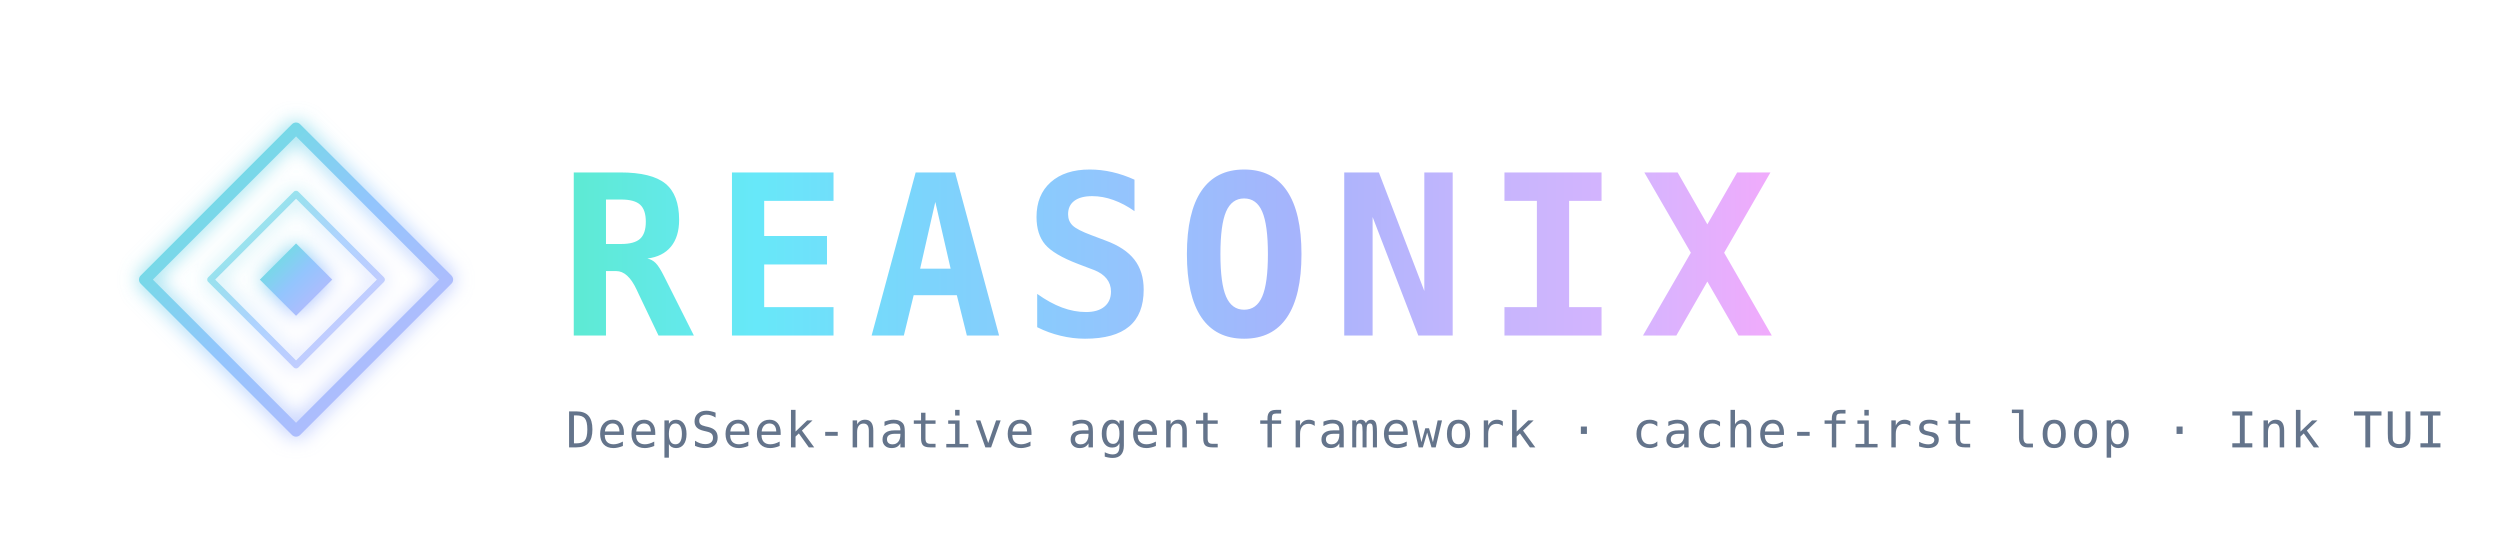
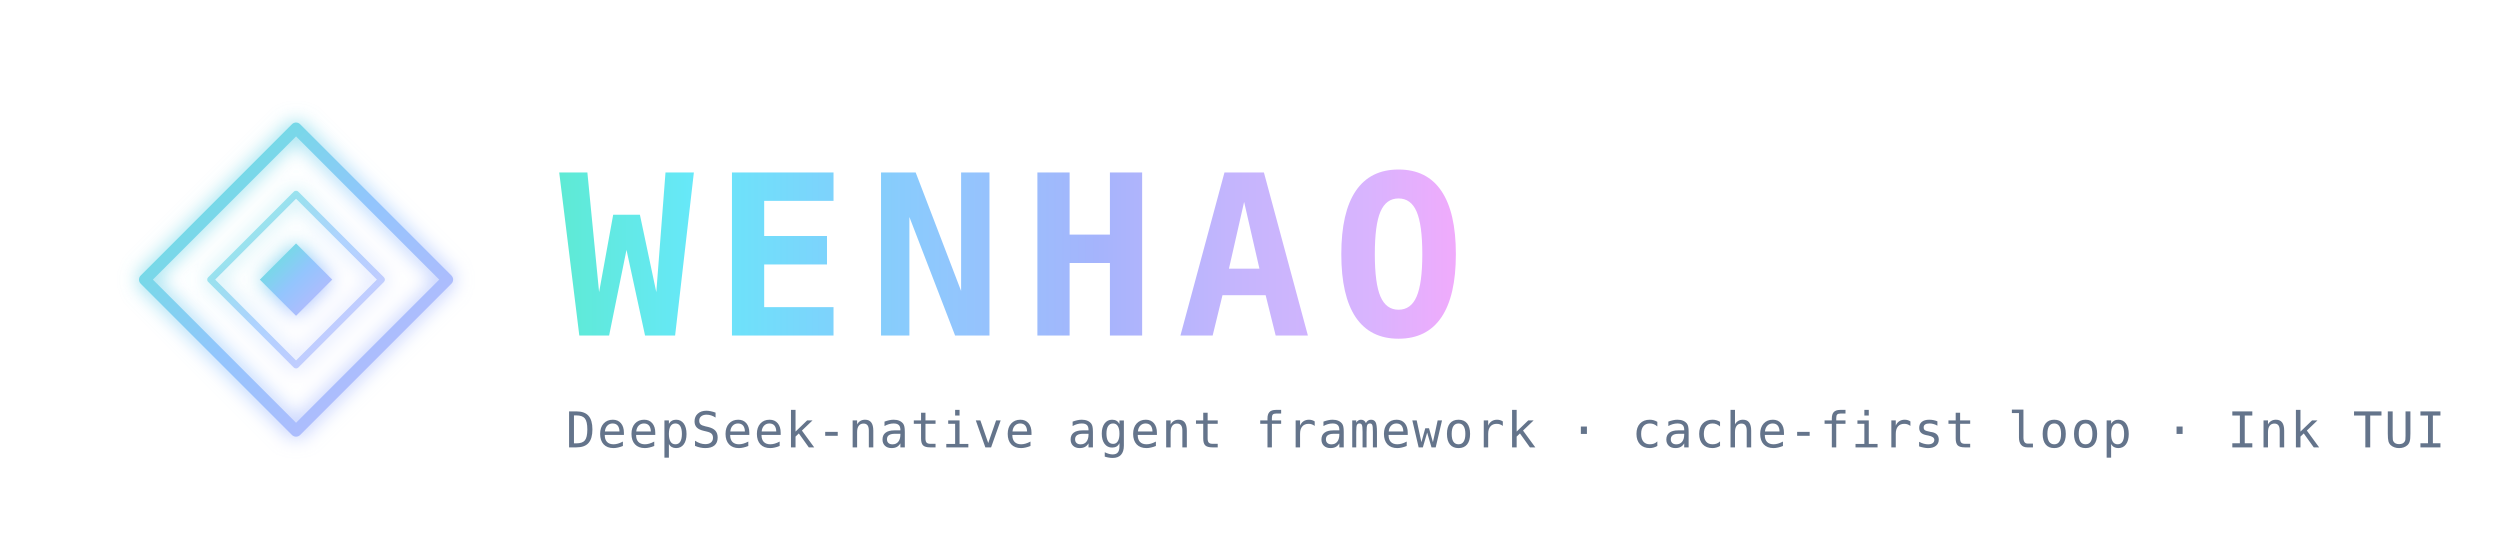
- <svg xmlns="http://www.w3.org/2000/svg" width="760" height="170" viewBox="0 0 760 170" role="img" aria-label="Reasonix — DeepSeek-native agent framework">
+ <svg xmlns="http://www.w3.org/2000/svg" width="760" height="170" viewBox="0 0 760 170" role="img" aria-label="Wenhao — 文豪">
  <defs>
    <linearGradient id="rx-grad" x1="0%" y1="0%" x2="100%" y2="0%">
      <stop offset="0%" stop-color="#5eead4" />
      <stop offset="15%" stop-color="#67e8f9" />
      <stop offset="30%" stop-color="#7dd3fc" />
      <stop offset="45%" stop-color="#93c5fd" />
      <stop offset="60%" stop-color="#a5b4fc" />
      <stop offset="75%" stop-color="#c4b5fd" />
      <stop offset="90%" stop-color="#d8b4fe" />
      <stop offset="100%" stop-color="#f0abfc" />
    </linearGradient>
    <linearGradient id="rx-grad-mark" x1="0%" y1="0%" x2="100%" y2="100%">
      <stop offset="0%" stop-color="#5eead4" />
      <stop offset="50%" stop-color="#93c5fd" />
      <stop offset="100%" stop-color="#c4b5fd" />
    </linearGradient>
    <filter id="glow" x="-50%" y="-50%" width="200%" height="200%">
      <feGaussianBlur stdDeviation="3" result="blur" />
      <feMerge>
        <feMergeNode in="blur" />
        <feMergeNode in="SourceGraphic" />
      </feMerge>
    </filter>
  </defs>
  <g transform="translate(90, 85)" filter="url(#glow)">
    <g>
      <animateTransform attributeName="transform" type="rotate" from="0" to="360" dur="18s" repeatCount="indefinite" />
      <path d="M 0,-46 L 46,0 L 0,46 L -46,0 Z" fill="none" stroke="url(#rx-grad-mark)" stroke-width="3.5" stroke-linejoin="round">
        <animate attributeName="stroke-width" values="3.5;5.5;3.5" dur="2.4s" repeatCount="indefinite" />
      </path>
      <path d="M 0,-26 L 26,0 L 0,26 L -26,0 Z" fill="none" stroke="url(#rx-grad-mark)" stroke-width="2" stroke-linejoin="round" opacity="0.7">
        <animate attributeName="opacity" values="0.4;0.9;0.4" dur="2.4s" begin="0.8s" repeatCount="indefinite" />
      </path>
      <path d="M 0,-11 L 11,0 L 0,11 L -11,0 Z" fill="url(#rx-grad-mark)">
        <animate attributeName="opacity" values="0.75;1;0.75" dur="2.4s" repeatCount="indefinite" />
      </path>
    </g>
  </g>
-   <text x="170" y="102" font-family="ui-monospace, SFMono-Regular, 'Cascadia Code', Menlo, Consolas, 'DejaVu Sans Mono', monospace" font-size="68" font-weight="800" fill="url(#rx-grad)" letter-spacing="6">REASONIX
+   <text x="170" y="102" font-family="ui-monospace, SFMono-Regular, 'Cascadia Code', Menlo, Consolas, 'DejaVu Sans Mono', monospace" font-size="68" font-weight="800" fill="url(#rx-grad)" letter-spacing="6">WENHAO
    <animate attributeName="opacity" values="0.9;1;0.9" dur="3.2s" repeatCount="indefinite" />
  </text>
  <text x="172" y="136" font-family="ui-monospace, SFMono-Regular, 'Cascadia Code', Menlo, Consolas, 'DejaVu Sans Mono', monospace" font-size="15" fill="#64748b" letter-spacing="0.5">DeepSeek-native agent framework  ·  cache-first loop  ·  Ink TUI</text>
</svg>
